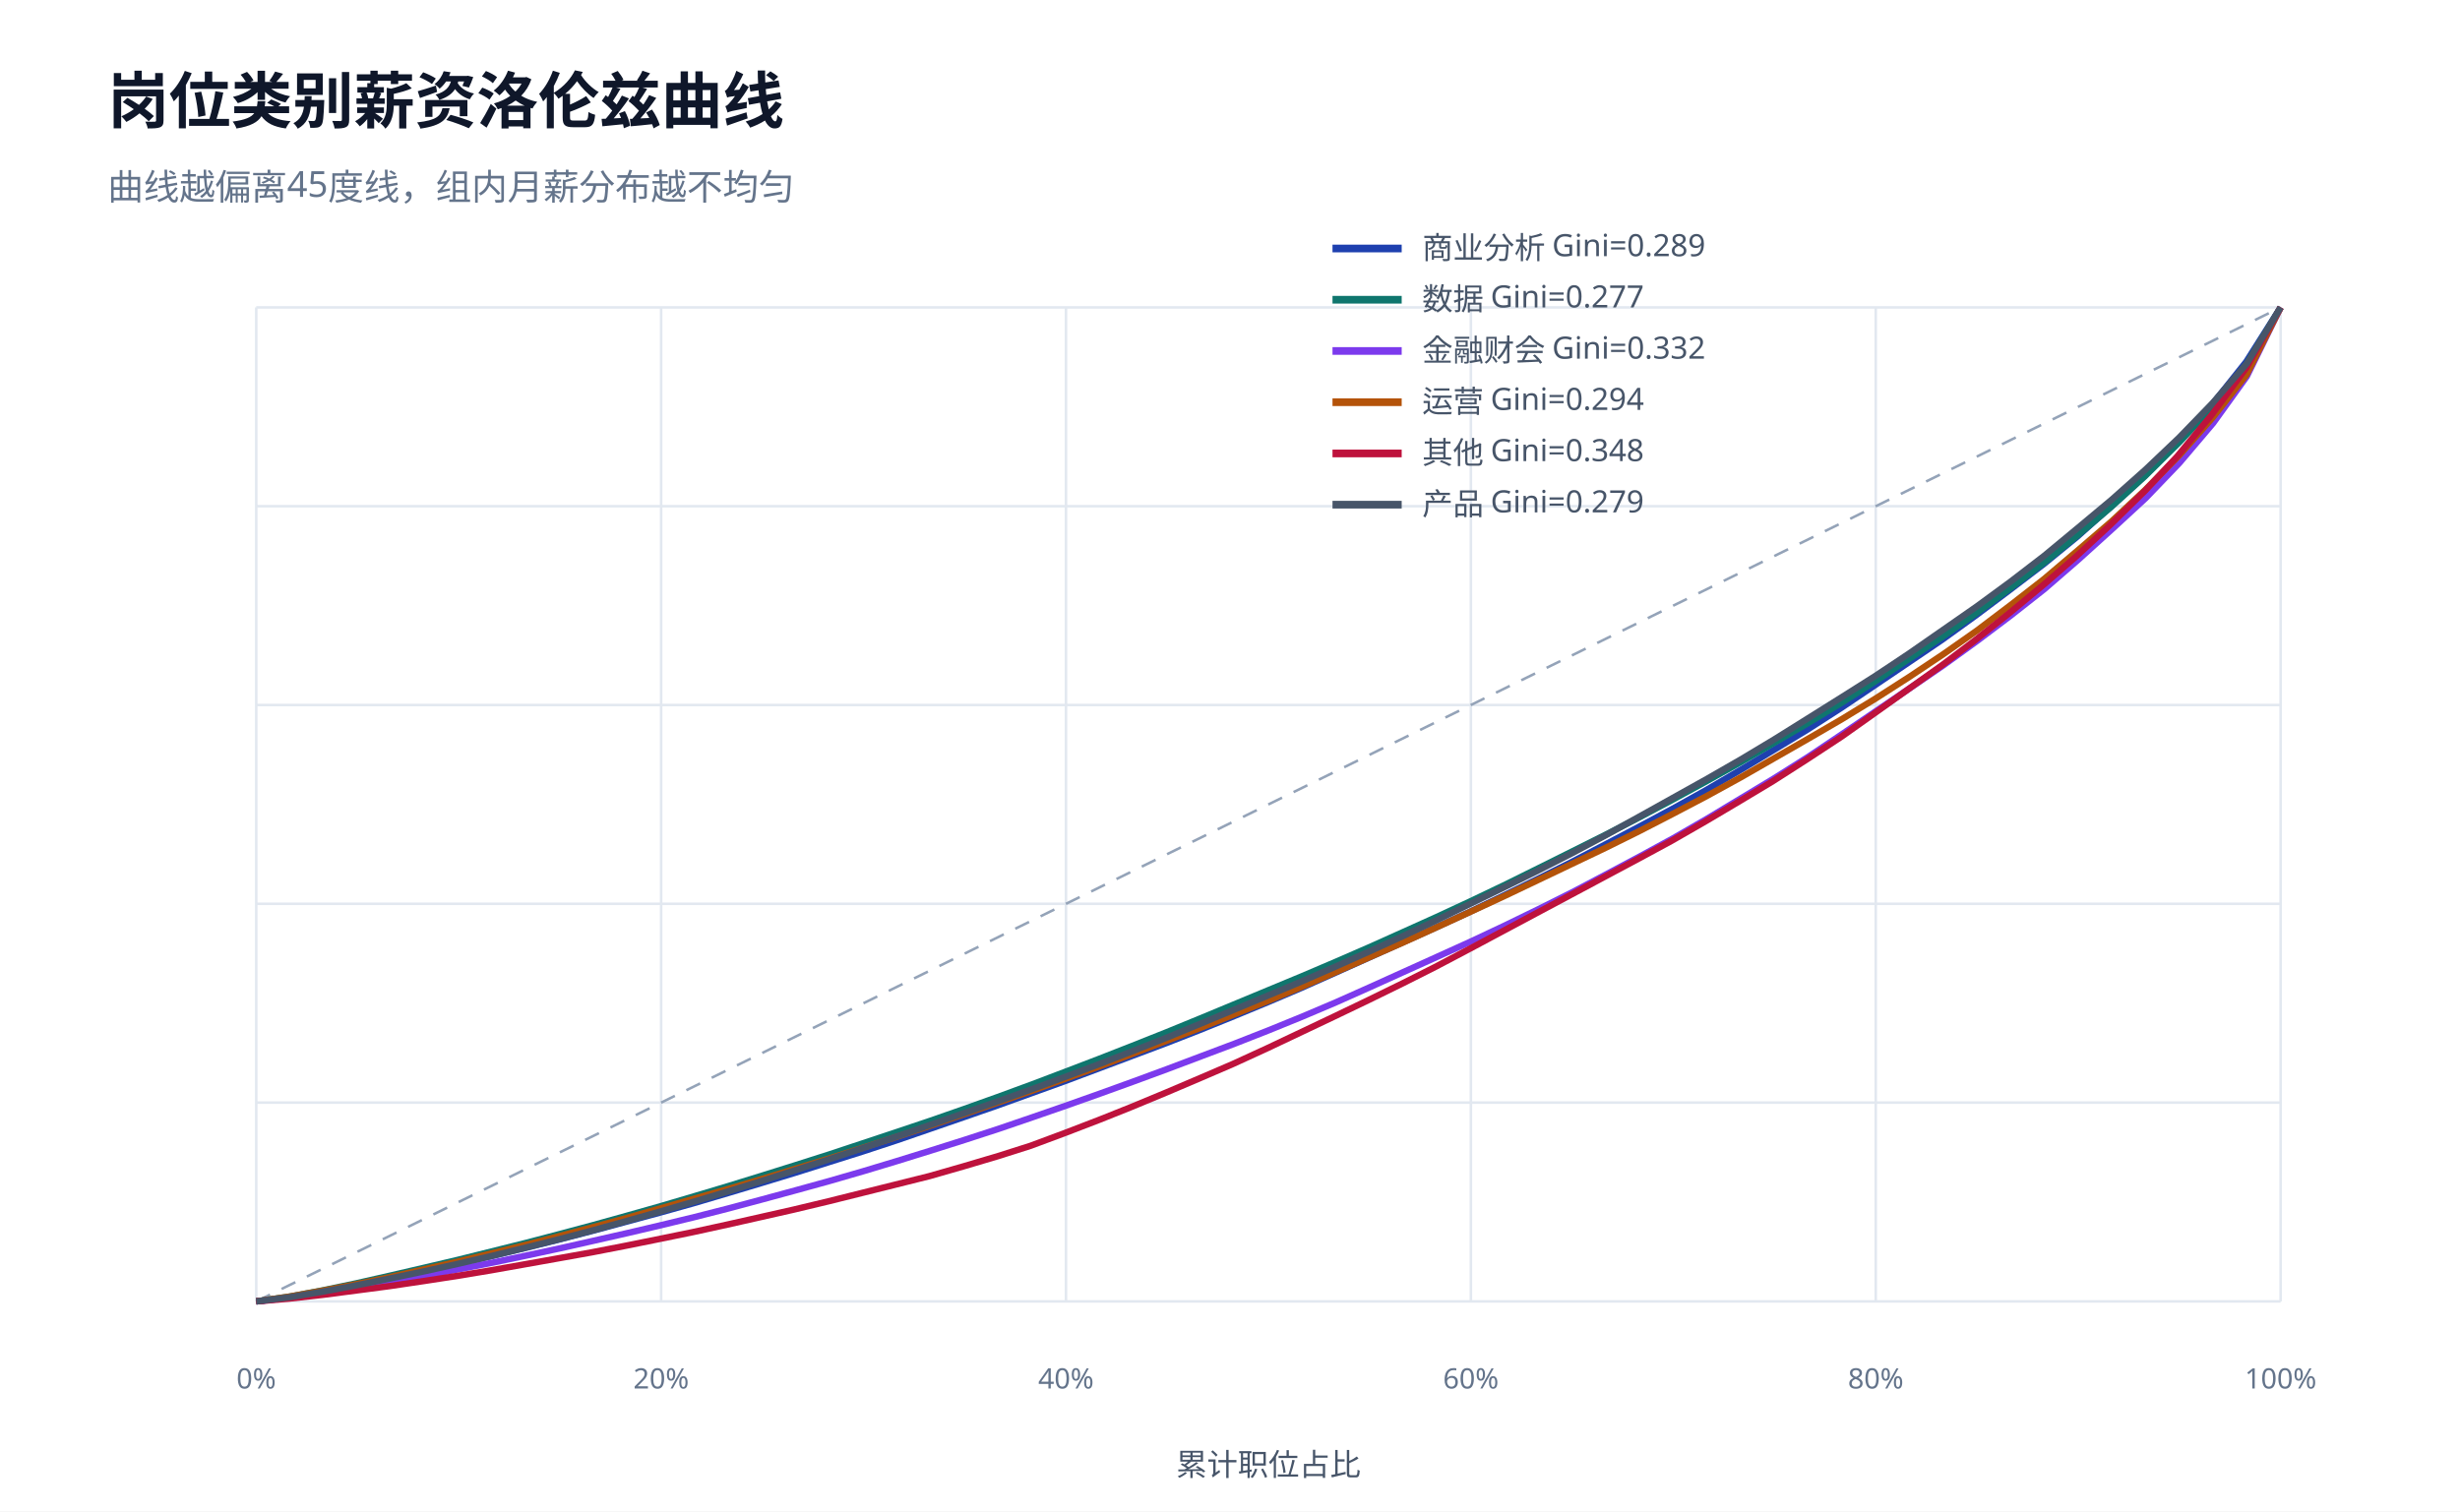
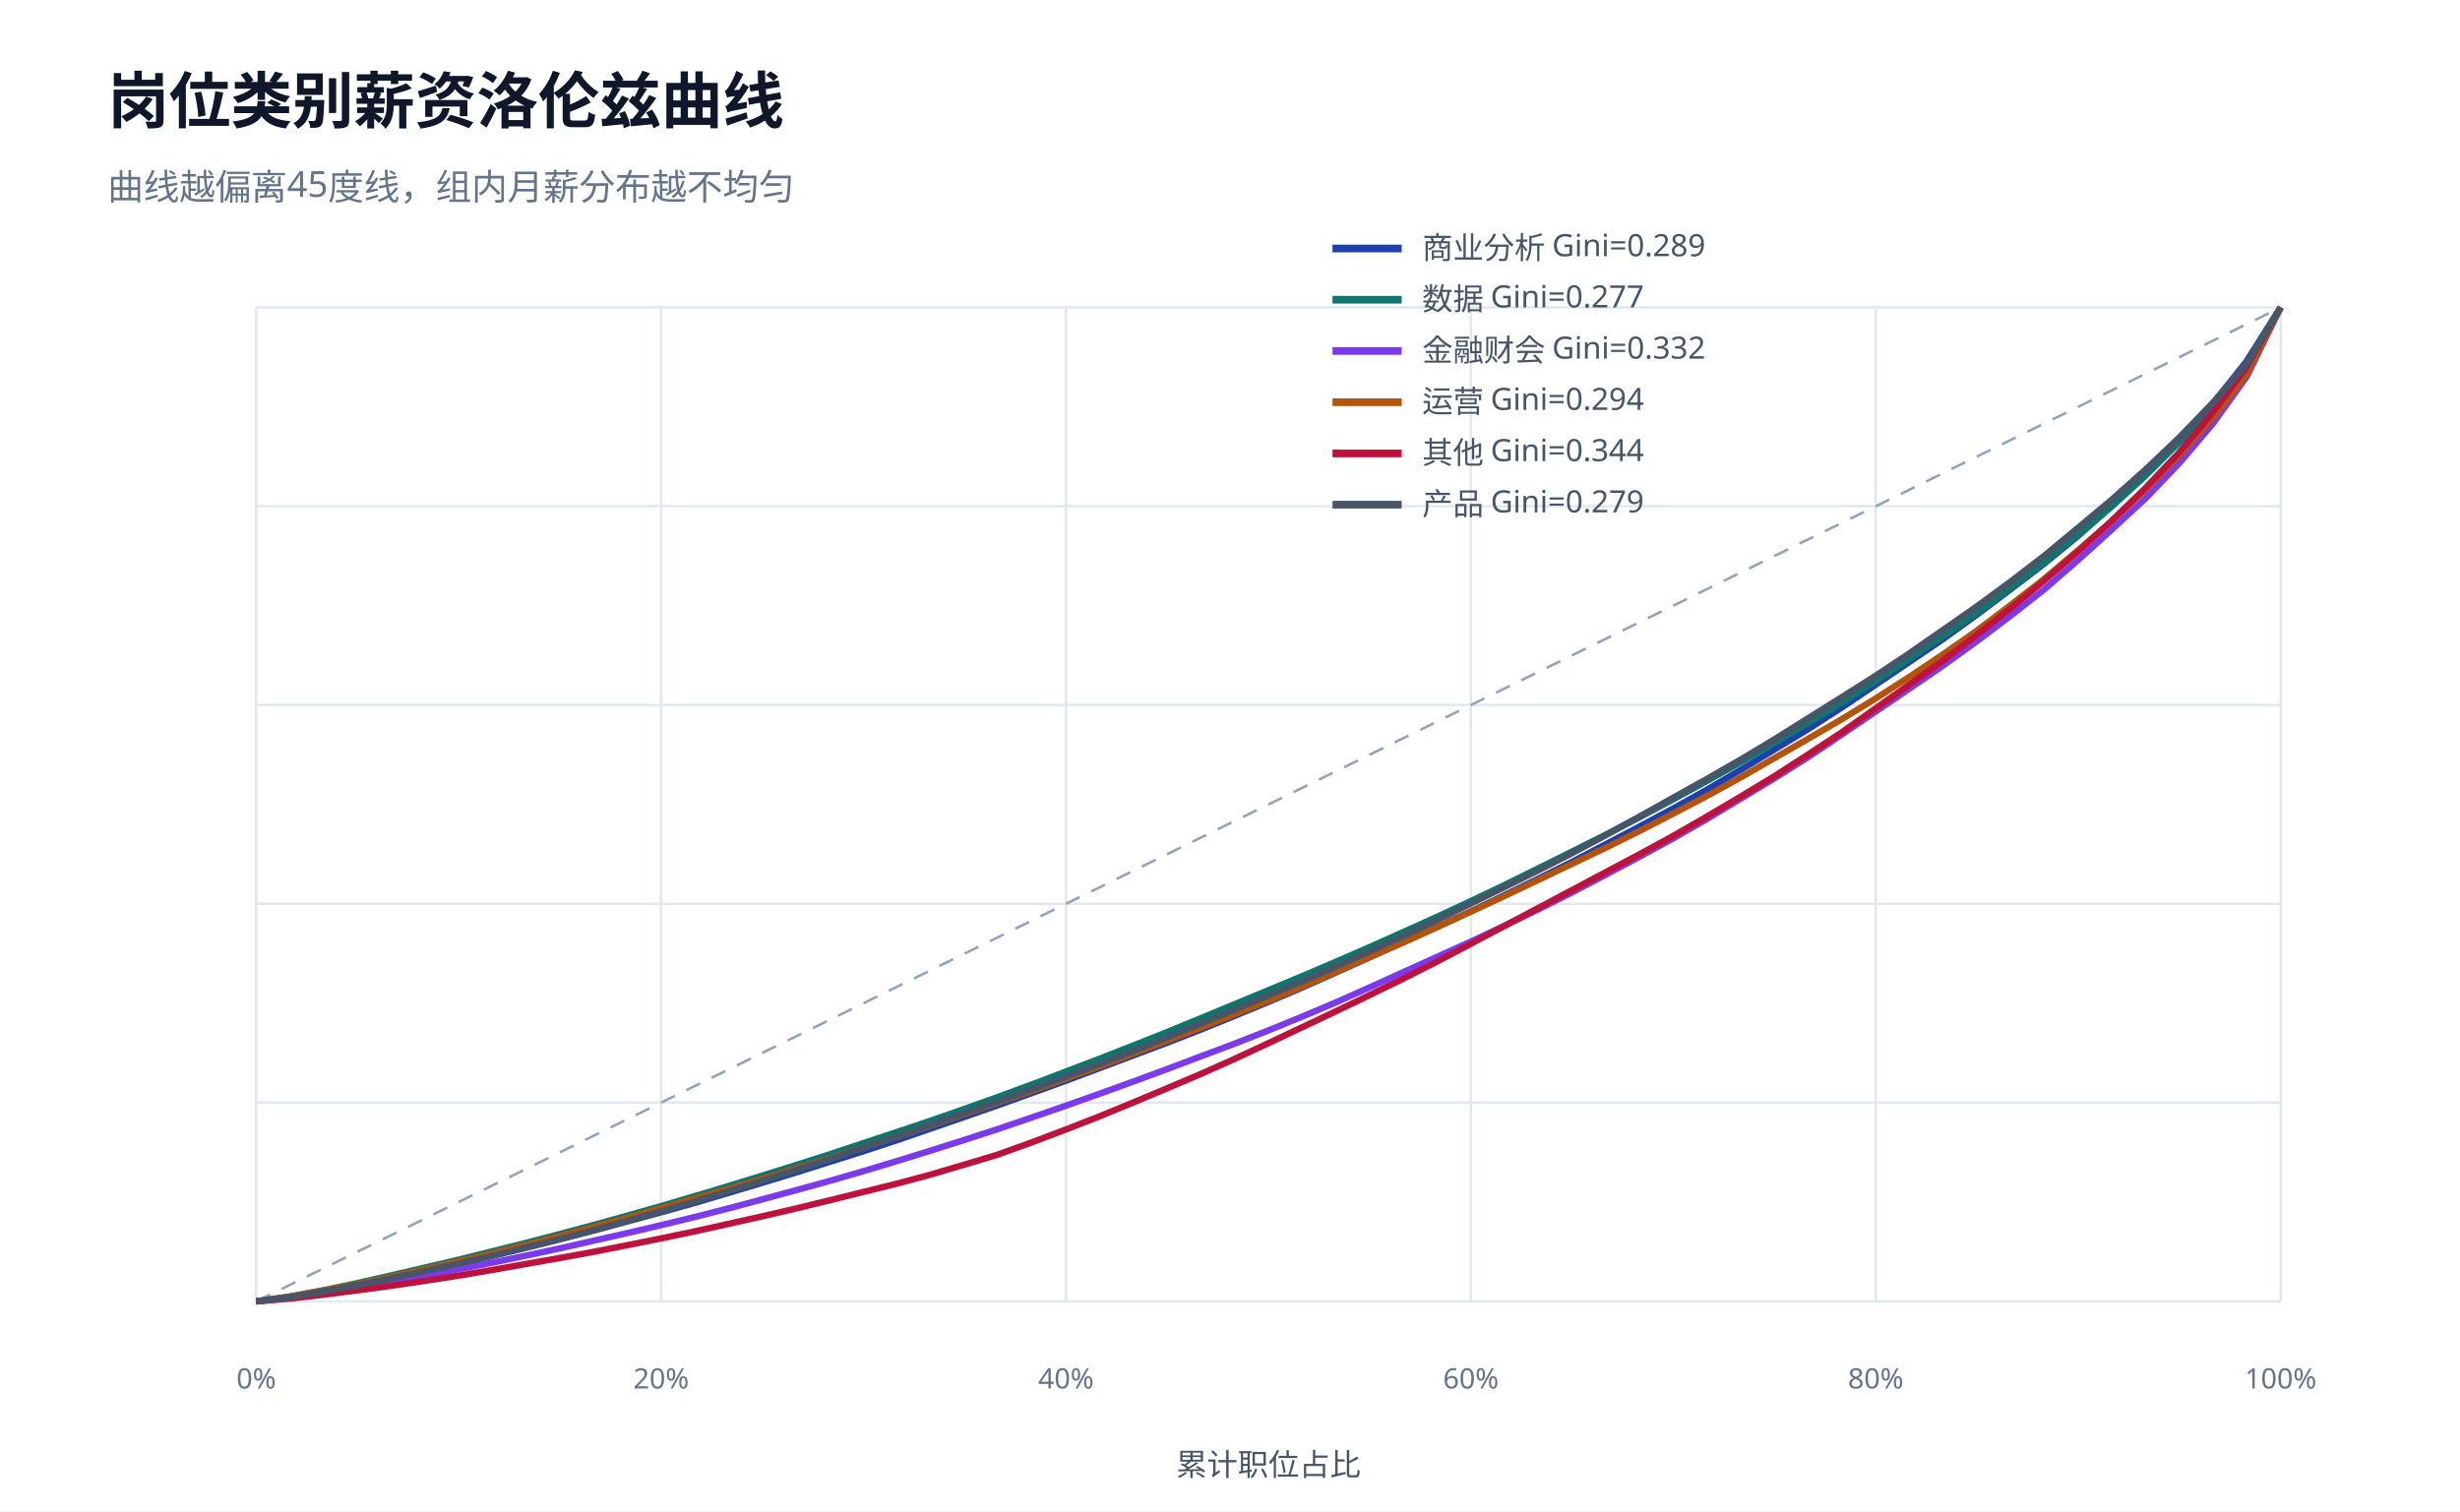
<svg xmlns="http://www.w3.org/2000/svg" width="960" height="590" viewBox="0 0 960 590" role="img">
  <rect width="100%" height="100%" fill="#ffffff" />
  <text x="42" y="48" font-family="Microsoft YaHei, PingFang SC, sans-serif" font-size="24" font-weight="700" fill="#0f172a">岗位类别薪资洛伦兹曲线</text>
  <text x="42" y="78" font-family="Microsoft YaHei, PingFang SC, sans-serif" font-size="14" fill="#64748b">曲线越偏离45度线，组内月薪分布越不均匀</text>
  <line x1="100.00" y1="120" x2="100.00" y2="508" stroke="#e2e8f0" />
  <line x1="100" y1="508.00" x2="890" y2="508.00" stroke="#e2e8f0" />
  <text x="100.00" y="542" text-anchor="middle" font-family="Microsoft YaHei, PingFang SC, sans-serif" font-size="11" fill="#64748b">0%</text>
  <line x1="258.00" y1="120" x2="258.00" y2="508" stroke="#e2e8f0" />
  <line x1="100" y1="430.40" x2="890" y2="430.40" stroke="#e2e8f0" />
  <text x="258.00" y="542" text-anchor="middle" font-family="Microsoft YaHei, PingFang SC, sans-serif" font-size="11" fill="#64748b">20%</text>
  <line x1="416.00" y1="120" x2="416.00" y2="508" stroke="#e2e8f0" />
  <line x1="100" y1="352.80" x2="890" y2="352.80" stroke="#e2e8f0" />
  <text x="416.00" y="542" text-anchor="middle" font-family="Microsoft YaHei, PingFang SC, sans-serif" font-size="11" fill="#64748b">40%</text>
  <line x1="574.00" y1="120" x2="574.00" y2="508" stroke="#e2e8f0" />
  <line x1="100" y1="275.20" x2="890" y2="275.20" stroke="#e2e8f0" />
  <text x="574.00" y="542" text-anchor="middle" font-family="Microsoft YaHei, PingFang SC, sans-serif" font-size="11" fill="#64748b">60%</text>
  <line x1="732.00" y1="120" x2="732.00" y2="508" stroke="#e2e8f0" />
  <line x1="100" y1="197.60" x2="890" y2="197.60" stroke="#e2e8f0" />
  <text x="732.00" y="542" text-anchor="middle" font-family="Microsoft YaHei, PingFang SC, sans-serif" font-size="11" fill="#64748b">80%</text>
  <line x1="890.00" y1="120" x2="890.00" y2="508" stroke="#e2e8f0" />
  <line x1="100" y1="120.00" x2="890" y2="120.00" stroke="#e2e8f0" />
  <text x="890.00" y="542" text-anchor="middle" font-family="Microsoft YaHei, PingFang SC, sans-serif" font-size="11" fill="#64748b">100%</text>
  <line x1="100" y1="508" x2="890" y2="120" stroke="#94a3b8" stroke-dasharray="6 5" />
  <polyline points="100.00,508.00 112.88,506.45 126.30,504.08 139.18,501.63 152.60,498.97 165.48,496.25 178.89,493.23 191.77,490.31 205.19,487.09 218.07,483.87 231.49,480.38 244.37,476.90 257.79,473.27 270.67,469.67 284.08,465.71 297.50,461.68 310.38,457.76 323.80,453.53 336.68,449.47 350.10,445.05 362.98,440.61 376.39,435.98 389.27,431.50 402.69,426.66 415.57,422.01 428.99,416.98 441.87,412.14 455.29,407.10 468.17,402.07 481.58,396.64 495.00,391.09 507.88,385.61 521.30,379.62 534.18,373.82 547.60,367.77 560.48,361.97 573.89,355.78 586.77,349.59 600.19,343.04 613.07,336.63 626.49,329.63 639.37,322.86 652.79,315.68 665.67,308.50 679.08,300.63 692.50,292.57 705.38,284.77 718.80,276.14 731.68,267.47 745.10,258.40 757.98,249.67 771.39,239.99 784.27,230.31 797.69,220.07 810.57,209.54 823.99,197.51 836.87,185.76 850.29,172.24 863.17,158.01 876.58,141.20 890.00,120.00" fill="none" stroke="#1e40af" stroke-width="2.5" />
  <line x1="520" y1="97" x2="547" y2="97" stroke="#1e40af" stroke-width="3" />
  <text x="555" y="101" font-family="Microsoft YaHei, PingFang SC, sans-serif" font-size="12" fill="#475569">商业分析  Gini=0.289</text>
  <polyline points="100.00,508.00 113.06,506.11 126.12,503.66 139.17,500.91 152.64,497.86 165.70,494.83 178.76,491.76 191.81,488.52 205.28,485.16 218.34,481.74 231.39,478.25 244.45,474.62 257.92,470.81 270.98,466.95 284.03,463.05 297.50,458.89 310.56,454.80 323.62,450.64 336.67,446.31 350.14,441.84 363.20,437.45 376.26,432.90 389.31,428.24 402.78,423.29 415.84,418.33 428.89,413.34 441.95,408.23 455.42,402.87 468.48,397.52 481.53,392.10 495.00,386.51 508.06,381.09 521.12,375.52 534.17,369.84 547.64,363.80 560.70,357.92 573.76,351.85 586.81,345.62 600.28,338.96 613.34,332.46 626.39,325.93 639.45,319.21 652.92,312.05 665.98,304.93 679.03,297.66 692.50,289.88 705.56,282.28 718.62,274.37 731.67,266.05 745.14,257.11 758.20,248.44 771.26,239.38 784.31,229.78 797.78,219.61 810.84,208.97 823.89,197.88 836.95,186.00 850.42,172.68 863.48,158.84 876.53,142.35 890.00,120.00" fill="none" stroke="#0f766e" stroke-width="2.5" />
  <line x1="520" y1="117" x2="547" y2="117" stroke="#0f766e" stroke-width="3" />
  <text x="555" y="121" font-family="Microsoft YaHei, PingFang SC, sans-serif" font-size="12" fill="#475569">数据  Gini=0.277</text>
-   <polyline points="100.00,508.00 113.15,506.54 126.31,504.68 139.46,502.60 152.66,500.36 165.81,497.98 178.97,495.46 192.16,492.88 205.31,490.12 218.47,487.30 231.66,484.32 244.81,481.34 257.97,478.25 271.16,475.06 284.32,471.70 297.47,468.18 310.66,464.60 323.82,460.97 336.97,457.16 350.17,453.18 363.32,449.10 376.47,444.94 389.63,440.66 402.82,436.15 415.98,431.59 429.13,426.93 442.32,422.16 455.48,417.31 468.63,412.35 481.83,407.38 494.98,402.22 508.14,396.86 521.33,391.26 534.48,385.40 547.64,379.45 560.83,373.49 573.98,367.53 587.14,361.34 600.33,354.92 613.49,348.33 626.64,341.40 639.80,334.39 652.99,327.20 666.14,319.61 679.30,311.69 692.49,303.74 705.64,295.44 718.80,286.61 731.99,277.66 745.15,268.74 758.30,259.76 771.49,250.22 784.65,240.30 797.80,229.95 811.00,218.50 824.15,206.60 837.31,194.46 850.50,180.70 863.65,165.19 876.81,146.91 890.00,120.00" fill="none" stroke="#7c3aed" stroke-width="2.5" />
+   <polyline points="100.00,508.00 113.13,506.54 126.31,504.68 139.48,502.59 152.65,500.36 165.82,497.97 178.99,495.45 192.16,492.87 205.30,490.12 218.47,487.30 231.64,484.31 244.81,481.33 257.98,478.24 271.16,475.05 284.33,471.69 297.50,468.16 310.63,464.59 323.81,460.96 336.98,457.15 350.15,453.18 363.32,449.10 376.49,444.92 389.66,440.64 402.80,436.16 415.97,431.59 429.14,426.93 442.31,422.16 455.48,417.30 468.66,412.33 481.83,407.37 495.00,402.22 508.13,396.86 521.31,391.28 534.48,385.42 547.65,379.46 560.82,373.50 573.99,367.54 587.16,361.34 600.30,354.96 613.47,348.36 626.64,341.43 639.81,334.42 652.98,327.24 666.16,319.65 679.33,311.73 692.50,303.78 705.63,295.51 718.81,286.67 731.98,277.73 745.15,268.79 758.32,259.79 771.49,250.27 784.66,240.34 797.80,230.01 810.97,218.59 824.14,206.67 837.31,194.51 850.48,180.77 863.66,165.23 876.83,146.91 890.00,120.00" fill="none" stroke="#7c3aed" stroke-width="2.5" />
  <line x1="520" y1="137" x2="547" y2="137" stroke="#7c3aed" stroke-width="3" />
  <text x="555" y="141" font-family="Microsoft YaHei, PingFang SC, sans-serif" font-size="12" fill="#475569">金融财会  Gini=0.332</text>
  <polyline points="100.00,508.00 113.11,506.11 126.22,503.75 139.33,501.21 152.63,498.41 165.74,495.41 178.85,492.41 192.15,489.17 205.26,485.92 218.36,482.50 231.67,478.95 244.78,475.39 257.88,471.64 270.99,467.88 284.30,464.08 297.40,460.20 310.51,456.20 323.81,452.14 336.92,447.97 350.03,443.72 363.33,439.33 376.44,434.83 389.55,430.33 402.66,425.81 415.96,421.01 429.07,416.25 442.18,411.28 455.48,406.20 468.59,401.18 481.70,395.95 495.00,390.62 508.11,385.14 521.22,379.45 534.33,373.70 547.63,367.86 560.74,361.92 573.85,355.91 587.15,349.74 600.26,343.49 613.36,337.24 626.67,330.89 639.78,324.39 652.88,317.64 665.99,310.76 679.30,303.45 692.40,295.94 705.51,288.44 718.81,280.70 731.92,272.68 745.03,264.27 758.33,255.38 771.44,246.18 784.55,236.26 797.66,226.04 810.96,214.76 824.07,203.48 837.18,191.20 850.48,177.69 863.59,162.88 876.70,146.25 890.00,120.00" fill="none" stroke="#b45309" stroke-width="2.5" />
  <line x1="520" y1="157" x2="547" y2="157" stroke="#b45309" stroke-width="3" />
  <text x="555" y="161" font-family="Microsoft YaHei, PingFang SC, sans-serif" font-size="12" fill="#475569">运营  Gini=0.294</text>
-   <polyline points="100.00,508.00 112.55,506.94 126.00,505.43 139.45,503.68 152.01,502.03 165.46,500.04 178.91,497.97 191.46,495.89 204.92,493.50 218.37,491.10 230.92,488.85 244.37,486.24 257.82,483.53 270.37,480.96 283.83,478.02 297.28,474.99 309.83,472.15 323.28,468.93 336.73,465.58 349.29,462.45 362.74,459.09 376.19,455.23 389.64,451.24 402.19,447.25 415.64,442.24 429.09,437.07 441.65,432.05 455.10,426.47 468.55,420.74 481.10,415.34 494.55,409.17 508.00,402.80 520.56,396.84 534.01,390.39 547.46,383.81 560.01,377.49 573.46,370.40 586.91,363.22 599.47,356.51 612.92,349.33 626.37,342.15 639.82,334.97 652.37,328.18 665.82,320.45 679.27,312.48 691.83,304.94 705.28,296.32 718.73,287.49 731.28,278.59 744.73,269.01 758.18,259.43 770.74,249.95 784.19,239.30 797.64,228.13 810.19,217.22 823.64,204.77 837.09,191.56 849.65,178.14 863.10,161.92 876.55,143.67 890.00,120.00" fill="none" stroke="#be123c" stroke-width="2.5" />
+   <polyline points="100.00,508.00 113.05,506.89 126.10,505.41 139.15,503.72 152.20,501.99 165.25,500.05 178.30,498.05 191.35,495.85 205.28,493.39 218.33,491.08 231.38,488.70 244.43,486.13 257.48,483.51 270.53,480.79 283.58,477.90 297.50,474.78 310.55,471.76 323.60,468.58 336.65,465.34 349.70,462.11 362.75,458.62 375.80,454.77 388.85,450.87 402.78,445.87 415.83,440.94 428.88,435.84 441.93,430.47 454.98,425.01 468.03,419.46 481.08,413.67 495.00,407.19 508.05,401.03 521.10,394.87 534.15,388.58 547.20,382.21 560.25,375.63 573.30,368.76 586.35,361.83 600.28,354.44 613.33,347.51 626.38,340.58 639.43,333.66 652.48,326.56 665.53,319.07 678.58,311.37 692.50,302.95 705.55,294.56 718.60,285.95 731.65,276.72 744.70,267.49 757.75,258.21 770.80,248.34 783.85,238.09 797.78,226.61 810.83,215.41 823.88,203.45 836.93,190.83 849.98,177.06 863.03,161.53 876.08,144.12 890.00,120.00" fill="none" stroke="#be123c" stroke-width="2.5" />
  <line x1="520" y1="177" x2="547" y2="177" stroke="#be123c" stroke-width="3" />
-   <text x="555" y="181" font-family="Microsoft YaHei, PingFang SC, sans-serif" font-size="12" fill="#475569">其他  Gini=0.348</text>
+   <text x="555" y="181" font-family="Microsoft YaHei, PingFang SC, sans-serif" font-size="12" fill="#475569">其他  Gini=0.344</text>
  <polyline points="100.00,508.00 113.05,506.37 126.26,504.14 139.47,501.64 152.52,498.99 165.73,496.22 178.94,493.28 192.15,490.19 205.20,486.99 218.41,483.68 231.62,480.19 244.82,476.53 257.88,472.84 271.08,468.98 284.29,465.02 297.50,460.91 310.55,456.73 323.76,452.47 336.97,448.06 350.02,443.63 363.23,439.03 376.44,434.43 389.65,429.83 402.70,425.17 415.91,420.28 429.12,415.31 442.32,410.18 455.38,405.01 468.58,399.56 481.79,394.05 495.00,388.53 508.05,383.05 521.26,377.27 534.47,371.36 547.52,365.38 560.73,359.14 573.94,352.70 587.15,346.26 600.20,339.81 613.41,333.07 626.62,326.04 639.82,318.71 652.88,311.43 666.08,304.07 679.29,296.49 692.50,288.56 705.55,280.41 718.76,272.13 731.97,263.78 745.02,255.09 758.23,245.91 771.44,236.71 784.65,227.02 797.70,216.99 810.91,206.05 824.12,195.01 837.32,183.26 850.38,170.84 863.58,157.20 876.79,141.96 890.00,120.00" fill="none" stroke="#475569" stroke-width="2.5" />
  <line x1="520" y1="197" x2="547" y2="197" stroke="#475569" stroke-width="3" />
  <text x="555" y="201" font-family="Microsoft YaHei, PingFang SC, sans-serif" font-size="12" fill="#475569">产品  Gini=0.279</text>
  <text x="495.0" y="576" text-anchor="middle" font-family="Microsoft YaHei, PingFang SC, sans-serif" font-size="12" fill="#475569">累计职位占比</text>
</svg>
